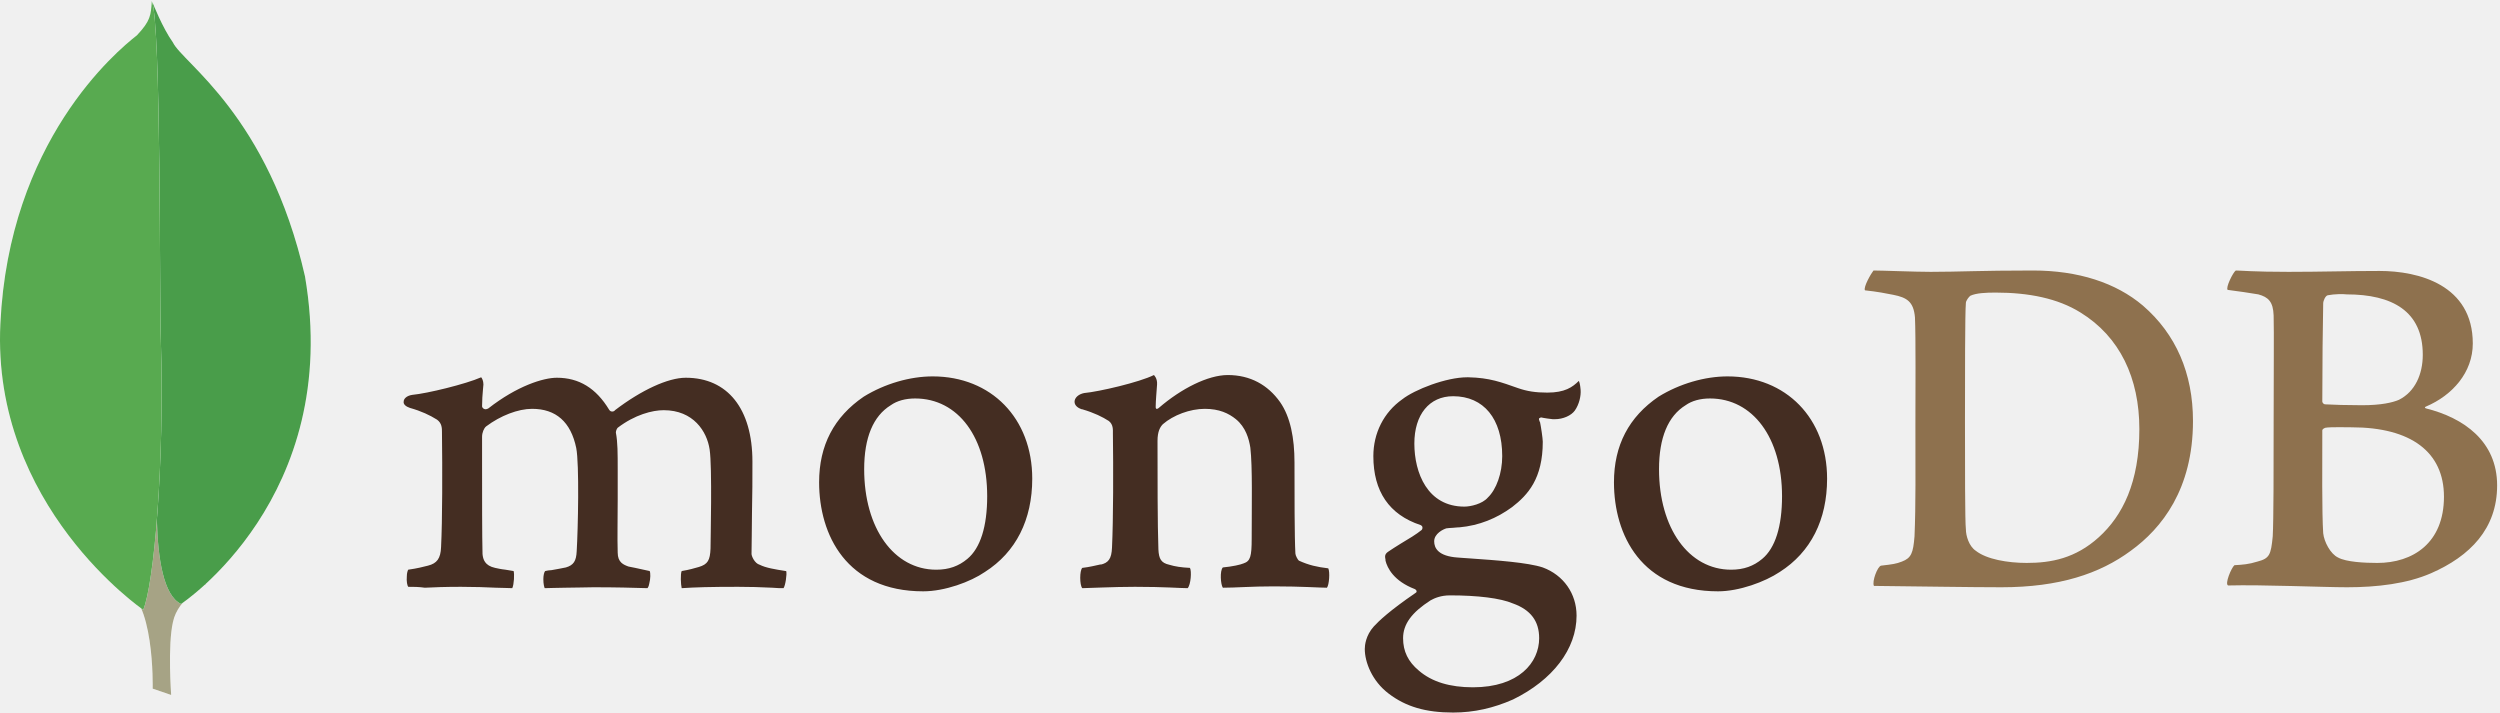
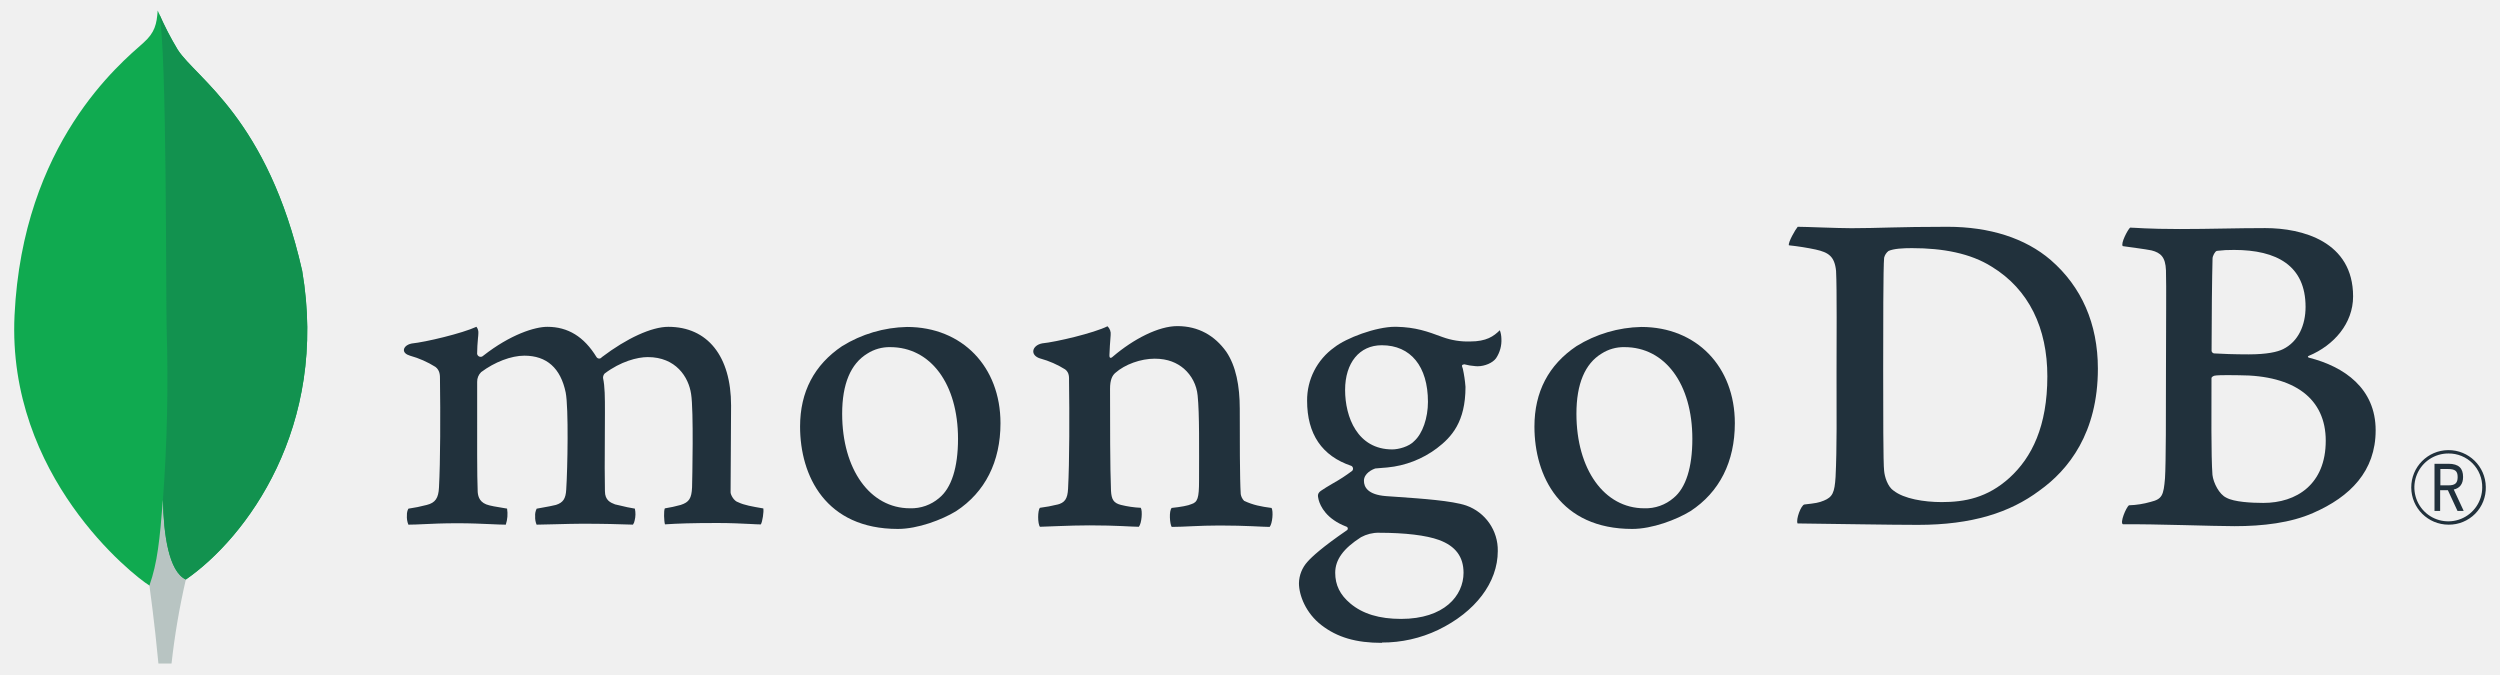
- <svg xmlns="http://www.w3.org/2000/svg" width="2500" height="713" viewBox="0 0 512 146">
-   <g fill="none" fill-rule="evenodd">
-     <path d="M476.713 60.463c-.46.092-.922 1.107-.922 1.66-.092 3.692-.184 13.474-.184 20.118 0 .185.276.554.553.554 1.384.092 4.706.184 7.567.184 3.968 0 6.275-.553 7.568-1.106 3.321-1.662 4.89-5.261 4.89-9.23 0-8.95-6.275-12.365-15.596-12.365-.646-.092-2.49-.092-3.876.185zm23.81 41.25c0-9.136-6.737-14.212-18.918-14.212-.554 0-4.43-.092-5.353.092-.277.093-.645.278-.645.555 0 6.551-.093 16.98.184 21.04.184 1.753 1.477 4.245 3.046 4.983 1.66.923 5.444 1.107 8.028 1.107 7.29 0 13.658-4.06 13.658-13.565zm-42.634-46.325c.922 0 3.69.276 10.796.276 6.737 0 12.089-.184 18.641-.184 8.028 0 19.102 2.86 19.102 14.857 0 5.906-4.153 10.613-9.597 12.92-.276.092-.276.276 0 .368 7.751 1.939 14.581 6.737 14.581 15.78 0 8.86-5.537 14.489-13.566 17.996-4.891 2.122-10.981 2.86-17.164 2.86-4.707 0-17.349-.553-24.362-.368-.738-.278.646-3.6 1.291-4.153 1.662-.093 2.953-.185 4.707-.739 2.492-.645 2.768-1.384 3.137-5.167.185-3.23.185-14.674.185-22.794 0-11.166.093-18.733 0-22.424-.092-2.86-1.107-3.784-3.137-4.338-1.57-.276-4.153-.646-6.276-.922-.462-.462 1.107-3.6 1.662-3.968zm-53.248 57.399c2.216 1.752 6.553 2.49 10.429 2.49 4.983 0 9.966-.921 14.765-5.26 4.891-4.428 8.305-11.257 8.305-22.146 0-10.429-3.968-18.919-12.089-23.901-4.614-2.862-10.52-4.06-17.349-4.06-2.03 0-3.968.092-5.167.645-.278.185-.923 1.015-.923 1.476-.185 1.846-.185 16.057-.185 24.363 0 8.582 0 20.579.185 21.963 0 1.385.645 3.507 2.03 4.43zm-20.948-57.4c1.754 0 8.49.277 11.72.277 5.815 0 9.967-.276 20.948-.276 9.228 0 16.98 2.491 22.517 7.197 6.736 5.814 10.244 13.843 10.244 23.624 0 13.935-6.368 21.964-12.736 26.578-6.366 4.706-14.672 7.474-26.484 7.474-6.275 0-17.072-.184-26.024-.277h-.092c-.461-.83.738-4.06 1.476-4.152 2.4-.277 3.046-.37 4.246-.83 1.937-.739 2.307-1.754 2.584-5.168.276-6.368.184-14.027.184-22.702 0-6.182.092-18.272-.093-22.148-.276-3.229-1.66-4.06-4.429-4.614-1.384-.276-3.23-.646-5.813-.922-.37-.647 1.291-3.507 1.752-4.06z" fill="#8E714E" />
-     <path d="M272.033 116.385c-2.307-.277-3.968-.645-5.998-1.568-.277-.185-.739-1.107-.739-1.477-.184-3.23-.184-12.458-.184-18.64 0-4.984-.83-9.321-2.953-12.366-2.492-3.508-6.09-5.537-10.705-5.537-4.06 0-9.505 2.768-14.027 6.644-.092.092-.83.739-.738-.277 0-1.015.185-3.045.277-4.43.093-1.292-.646-1.937-.646-1.937-2.953 1.476-11.258 3.414-14.304 3.69-2.214.463-2.768 2.585-.46 3.323h.092c2.49.738 4.152 1.569 5.443 2.4.923.738.831 1.753.831 2.584.092 6.92.092 17.533-.184 23.347-.092 2.307-.738 3.137-2.4 3.506l.185-.092c-1.292.277-2.307.553-3.876.738-.554.554-.554 3.507 0 4.153 1.015 0 6.367-.277 10.798-.277 6.09 0 9.228.277 10.796.277.646-.738.831-3.507.462-4.153-1.754-.092-3.046-.276-4.245-.646-1.661-.37-2.123-1.199-2.216-3.137-.183-4.892-.183-15.227-.183-22.24 0-1.938.553-2.861 1.106-3.415 2.123-1.845 5.538-3.137 8.583-3.137 2.953 0 4.89.923 6.367 2.123 2.03 1.66 2.676 4.06 2.953 5.813.461 3.968.277 11.812.277 18.641 0 3.691-.277 4.614-1.66 5.075-.647.277-2.308.647-4.246.83-.646.647-.461 3.508 0 4.154 2.676 0 5.814-.277 10.428-.277 5.721 0 9.413.277 10.89.277.46-.554.645-3.23.276-3.969zm25.562-35.25c-4.89 0-7.936 3.783-7.936 9.688 0 5.999 2.676 12.92 10.243 12.92 1.292 0 3.692-.554 4.798-1.846 1.754-1.66 2.954-4.983 2.954-8.49 0-7.659-3.784-12.273-10.059-12.273zm-.646 40.787c-1.845 0-3.138.554-3.968 1.016-3.876 2.49-5.629 4.89-5.629 7.752 0 2.675 1.015 4.797 3.23 6.643 2.676 2.307 6.367 3.415 11.073 3.415 9.413 0 13.566-5.076 13.566-10.058 0-3.508-1.754-5.815-5.352-7.106-2.584-1.108-7.29-1.662-12.92-1.662zm.646 23.994c-5.629 0-9.69-1.2-13.196-3.876-3.415-2.584-4.891-6.46-4.891-9.136 0-.738.185-2.769 1.846-4.614 1.014-1.108 3.23-3.23 8.49-6.829.184-.092.276-.184.276-.37 0-.184-.185-.369-.369-.46-4.337-1.661-5.629-4.338-5.999-5.814v-.185c-.091-.554-.276-1.107.555-1.661.646-.461 1.569-1.015 2.583-1.66 1.569-.924 3.23-1.939 4.245-2.77.185-.184.185-.368.185-.553 0-.185-.185-.37-.37-.461-6.458-2.123-9.688-6.922-9.688-14.12 0-4.706 2.122-8.951 5.905-11.627 2.584-2.03 9.044-4.522 13.289-4.522h.277c4.337.092 6.736 1.015 10.15 2.215 1.846.646 3.6.922 6 .922 3.598 0 5.167-1.107 6.458-2.398.093.184.278.646.37 1.845.092 1.2-.277 2.953-1.2 4.245-.738 1.015-2.399 1.754-4.06 1.754h-.462c-1.661-.185-2.4-.37-2.4-.37l-.368.185c-.092.185 0 .369.092.646l.093.185c.184.83.553 3.321.553 3.968 0 7.567-3.045 10.888-6.275 13.38-3.138 2.307-6.736 3.783-10.797 4.153-.092 0-.46 0-1.292.092-.461 0-1.107.093-1.2.093h-.092c-.738.184-2.583 1.107-2.583 2.675 0 1.384.83 3.046 4.798 3.323.83.092 1.66.092 2.584.185 5.26.368 11.812.83 14.857 1.845 4.245 1.568 6.921 5.352 6.921 9.874 0 6.83-4.89 13.197-13.011 17.164-3.968 1.754-7.937 2.677-12.274 2.677zm52.6-64.32c-1.937 0-3.691.46-4.983 1.383-3.598 2.215-5.444 6.645-5.444 13.104 0 12.09 6.09 20.58 14.765 20.58 2.584 0 4.614-.739 6.367-2.215 2.676-2.216 4.061-6.645 4.061-12.828 0-11.996-5.999-20.025-14.765-20.025zm1.662 39.496c-15.688 0-21.317-11.535-21.317-22.332 0-7.567 3.045-13.381 9.135-17.534 4.338-2.676 9.506-4.152 14.12-4.152 11.996 0 20.394 8.582 20.394 20.948 0 8.397-3.322 15.041-9.69 19.102-3.045 2.03-8.305 3.968-12.643 3.968h.001zM187.411 81.595c-1.938 0-3.691.461-4.984 1.384-3.598 2.215-5.444 6.645-5.444 13.104 0 12.09 6.09 20.58 14.765 20.58 2.584 0 4.614-.739 6.368-2.215 2.675-2.216 4.06-6.645 4.06-12.828 0-11.996-5.906-20.025-14.765-20.025zm1.661 39.497c-15.688 0-21.317-11.535-21.317-22.332 0-7.567 3.045-13.381 9.135-17.534 4.338-2.676 9.506-4.152 14.12-4.152 11.997 0 20.394 8.582 20.394 20.948 0 8.397-3.322 15.041-9.69 19.102-2.953 2.03-8.213 3.968-12.642 3.968zm-105.478-.923c-.185-.276-.37-1.107-.277-2.122 0-.739.185-1.2.277-1.384 1.938-.278 2.953-.555 4.06-.831 1.846-.462 2.584-1.476 2.676-3.783.278-5.537.278-16.058.185-23.348v-.185c0-.83 0-1.846-1.015-2.584-1.477-.922-3.23-1.752-5.537-2.4-.83-.275-1.384-.737-1.292-1.29 0-.554.554-1.2 1.754-1.385 3.045-.277 10.98-2.214 14.118-3.599.185.184.462.739.462 1.477l-.092 1.014c-.093 1.016-.185 2.216-.185 3.415 0 .369.37.646.738.646.185 0 .37-.092.554-.185 5.906-4.614 11.258-6.275 14.026-6.275 4.523 0 8.03 2.123 10.706 6.552.184.278.369.37.646.37.184 0 .46-.092.553-.277 5.445-4.153 10.89-6.645 14.488-6.645 8.582 0 13.658 6.368 13.658 17.165 0 3.045 0 7.013-.092 10.613 0 3.229-.092 6.182-.092 8.305 0 .46.645 1.937 1.66 2.214 1.292.646 3.046.923 5.353 1.292h.092c.185.646-.184 3.045-.553 3.507-.554 0-1.385 0-2.307-.092a136.208 136.208 0 0 0-7.014-.185c-5.721 0-8.674.092-11.536.277-.183-.738-.276-2.953 0-3.507 1.662-.276 2.492-.554 3.508-.83 1.846-.554 2.307-1.385 2.4-3.784 0-1.753.368-16.703-.186-20.302-.553-3.691-3.322-8.028-9.413-8.028-2.307 0-5.905.923-9.412 3.598-.184.185-.37.646-.37.923v.093c.37 1.937.37 4.153.37 7.567v5.998c0 4.153-.093 8.029 0 10.981 0 2.031 1.2 2.492 2.215 2.862.554.091.922.184 1.384.276.83.185 1.661.37 2.953.646.185.37.185 1.569-.092 2.584-.093.554-.278.83-.37.923-3.137-.092-6.367-.185-11.073-.185-1.384 0-3.784.093-5.814.093-1.662 0-3.23.092-4.152.092-.093-.185-.278-.83-.278-1.846 0-.83.185-1.476.37-1.661.461-.092.83-.184 1.292-.184 1.106-.185 2.03-.37 2.952-.554 1.57-.461 2.123-1.292 2.215-3.322.277-4.614.554-17.81-.092-21.133-1.107-5.352-4.152-8.028-9.044-8.028-2.86 0-6.46 1.384-9.412 3.6-.462.368-.831 1.29-.831 2.121v5.445c0 6.644 0 14.95.092 18.549.093 1.106.461 2.399 2.584 2.86.462.092 1.2.277 2.123.37l1.66.276c.186.554.093 2.769-.276 3.507-.923 0-2.03-.092-3.323-.092-1.937-.093-4.429-.185-7.197-.185-3.23 0-5.537.092-7.383.185-1.292-.185-2.307-.185-3.414-.185z" fill="#442D22" />
-     <path d="M35.053 142.317l-3.783-1.293s.462-19.286-6.46-20.67c-4.613-5.353.74-227.013 17.35-.739 0 0-5.722 2.86-6.737 7.752-1.108 4.799-.37 14.95-.37 14.95z" fill="#FFF" />
-     <path d="M35.053 142.317l-3.783-1.293s.462-19.286-6.46-20.67c-4.613-5.353.74-227.013 17.35-.739 0 0-5.722 2.86-6.737 7.752-1.108 4.799-.37 14.95-.37 14.95z" fill="#A6A385" />
-     <path d="M37.084 123.676s33.13-21.779 25.377-67.09c-7.474-32.943-25.1-43.74-27.038-47.893C33.301 5.74 31.27.573 31.27.573l1.385 91.634c0 .093-2.861 28.054 4.43 31.47" fill="#FFF" />
-     <path d="M37.084 123.676s33.13-21.779 25.377-67.09c-7.474-32.943-25.1-43.74-27.038-47.893C33.301 5.74 31.27.573 31.27.573l1.385 91.634c0 .093-2.861 28.054 4.43 31.47" fill="#499D4A" />
-     <path d="M29.333 124.875S-1.767 103.65.079 66.277C1.832 28.903 23.795 10.539 28.04 7.217c2.769-2.953 2.861-4.061 3.046-7.014 1.938 4.153 1.569 62.106 1.845 68.934.83 26.3-1.476 50.756-3.598 55.738z" fill="#FFF" />
-     <path d="M29.333 124.875S-1.767 103.65.079 66.277C1.832 28.903 23.795 10.539 28.04 7.217c2.769-2.953 2.861-4.061 3.046-7.014 1.938 4.153 1.569 62.106 1.845 68.934.83 26.3-1.476 50.756-3.598 55.738z" fill="#58AA50" />
-   </g>
+ <svg xmlns="http://www.w3.org/2000/svg" id="Layer_1" data-name="Layer 1" viewBox="0 0 1112.61 300">
+   <defs>
+     <style>.cls-1{fill:#10aa50;}.cls-2{fill:#b8c4c2;}.cls-3{fill:#12924f;}.cls-4{fill:#21313c;}</style>
+   </defs>
+   <path class="cls-1" d="M134.44,120.34C119.13,52.8,87.22,34.82,79.08,22.11a144.57,144.57,0,0,1-8.9-17.42c-.43,6-1.22,9.78-6.32,14.33C53.62,28.15,10.13,63.59,6.47,140.33c-3.41,71.55,52.6,115.67,60,120.23,5.69,2.8,12.62.06,16-2.51,27-18.53,63.89-67.93,52-137.71" />
+   <path class="cls-2" d="M72.5,222.46c-1.41,17.71-2.42,28-6,38.12,0,0,2.35,16.86,4,34.72h5.84a324.73,324.73,0,0,1,6.37-37.39C75.15,254.19,72.79,238,72.5,222.46Z" />
+   <path class="cls-3" d="M82.7,257.92h0c-7.64-3.53-9.85-20.06-10.19-35.46a725.83,725.83,0,0,0,1.65-76.35c-.4-13.36.19-123.74-3.29-139.9A134.29,134.29,0,0,0,79.08,22.1c8.14,12.72,40.06,30.7,55.36,98.24C146.36,190,109.67,239.27,82.7,257.92Z" />
+   <path class="cls-4" d="M1089.7,233.5a16.59,16.59,0,1,1,16.59-16.82,16.38,16.38,0,0,1-16.59,16.82m0-31.68a15.1,15.1,0,1,0,15,15.14,14.85,14.85,0,0,0-15-15.14m4,25.58-4.28-9.23h-3.45v9.23h-2.51v-21h6.19c4.61,0,6.53,2,6.53,5.87,0,3.08-1.45,5-4.15,5.59l4.42,9.51ZM1086.07,216h3.63c2.94,0,4.06-1,4.06-3.68s-1.07-3.59-4.38-3.59h-3.31Z" />
+   <path class="cls-4" d="M842.79,218.38c4.49,3.59,13.46,5.07,21.37,5.07,10.25,0,20.3-1.9,30.12-10.77,10-9.09,16.88-23,16.88-45.21,0-21.34-8.12-38.66-24.78-48.8-9.4-5.91-21.58-8.24-35.47-8.24-4,0-8.12.21-10.46,1.27a5.49,5.49,0,0,0-1.93,3c-.42,3.8-.42,32.74-.42,49.85,0,17.54,0,42,.42,45,.22,2.54,1.5,7,4.27,8.87M800.15,100.93c3.63,0,17.43.63,23.85.63,12,0,20.29-.63,42.72-.63,18.8,0,34.62,5.07,45.93,14.78,13.68,11.84,21,28.31,21,48.38,0,28.52-13,45-26.07,54.29-13,9.72-29.91,15.21-54,15.21-12.82,0-34.83-.42-53.2-.63H800c-.86-1.69,1.57-8.28,3.07-8.45,5-.56,6.32-.76,8.62-1.71,3.88-1.59,4.79-3.57,5.22-10.54.64-13.1.43-28.73.43-46.48,0-12.67.21-37.39-.21-45.21-.65-6.54-3.41-8.23-9-9.5a116.24,116.24,0,0,0-12-1.9c-.42-1.27,2.86-7,3.93-8.24" />
+   <path class="cls-4" d="M986.6,111.65c-.85.21-1.92,2.33-1.92,3.38-.22,7.61-.43,27.46-.43,41.19a1.36,1.36,0,0,0,1.07,1.06c2.77.21,9.61.43,15.38.43,8.12,0,12.82-1.06,15.38-2.33,6.84-3.38,10-10.78,10-18.8,0-18.38-12.82-25.35-31.83-25.35a57.35,57.35,0,0,0-7.69.42m48.5,84.5c0-18.59-13.68-29.15-38.68-29.15-1.06,0-9-.21-10.89.21-.64.21-1.28.63-1.28,1.06,0,13.31-.22,34.64.43,43.09.43,3.59,3,8.66,6.19,10.14,3.42,1.9,11.11,2.32,16.45,2.32,14.74,0,27.78-8.23,27.78-27.67M948,101.3c1.93,0,7.61.63,22.14.63,13.67,0,24.78-.42,38-.42,16.45,0,39.09,5.92,39.09,30.42,0,12-8.54,21.76-19.65,26.41-.64.21-.64.63,0,.84,15.81,4,29.69,13.73,29.69,32.32,0,18.17-11.32,29.58-27.77,36.76-10,4.44-22.43,5.91-35,5.91-9.61,0-35.37-1-49.69-.84-1.5-.63,1.37-7.4,2.65-8.45a39.38,39.38,0,0,0,9.69-1.52c5.12-1.26,5.73-2.91,6.37-10.52.43-6.55.43-30,.43-46.69,0-22.82.22-38.23,0-45.84-.21-5.91-2.35-7.82-6.41-8.87-3.2-.64-8.54-1.27-12.81-1.9-1.07-1.06,2.22-7.4,3.28-8.24" />
+   <path class="cls-4" d="M181.75,233.5a9.26,9.26,0,0,1-.65-4.27,5.43,5.43,0,0,1,.65-2.85,72.58,72.58,0,0,0,8.2-1.67c3.78-.94,5.2-3,5.42-7.82.62-11.39.66-32.76.44-47.78v-.44c0-1.62,0-3.82-2-5.37a42.94,42.94,0,0,0-11.33-5c-1.79-.53-2.78-1.47-2.73-2.57s1.18-2.4,3.51-2.86c6.19-.63,22.41-4.5,28.78-7.44a4.22,4.22,0,0,1,.85,3c0,.66-.1,1.36-.17,2.08-.18,2.12-.38,4.53-.38,6.93a1.58,1.58,0,0,0,2.68.91c12.13-9.51,23-12.9,28.57-12.9,9.17,0,16.31,4.38,21.84,13.4a1.47,1.47,0,0,0,1.24.73,1.42,1.42,0,0,0,1.16-.62c11.15-8.46,22.2-13.51,29.6-13.51,17.48,0,27.93,13.09,27.93,35,0,6.3-.06,14.29-.12,21.74-.05,6.54-.1,12.67-.1,16.91,0,1,1.38,3.88,3.45,4.45,2.56,1.25,6.25,1.89,10.92,2.69l.18,0c.35,1.26-.39,6.15-1.1,7.15-1.16,0-2.76-.1-4.76-.2-3.63-.18-8.61-.43-14.4-.43-11.62,0-17.69.22-23.49.6-.44-1.45-.59-6.13-.06-7.11A61.55,61.55,0,0,0,303,224.7c3.7-1.22,4.77-2.9,5-7.81.09-3.49.76-34.24-.43-41.54-1.1-7.57-6.8-16.43-19.27-16.43-4.63,0-12.1,1.93-19.22,7.33a2.8,2.8,0,0,0-.7,1.81v.15c.84,3.94.84,8.54.84,15.49,0,4,0,8.17-.05,12.34-.05,8.48-.09,16.48.05,22.53,0,4.12,2.49,5.11,4.5,5.9,1.09.24,1.95.45,2.82.65,1.67.41,3.41.83,6,1.24a11.49,11.49,0,0,1-.1,5.32,4.26,4.26,0,0,1-.75,1.81c-6.46-.22-13.09-.41-22.66-.41-2.9,0-7.63.12-11.81.23-3.39.09-6.59.18-8.41.19a8.24,8.24,0,0,1-.64-3.68,6.38,6.38,0,0,1,.67-3.44l2.57-.47c2.24-.4,4.18-.74,6-1.2,3.16-1,4.35-2.72,4.58-6.75.62-9.4,1.1-36.49-.23-43.27-2.26-10.88-8.45-16.4-18.41-16.4-5.83,0-13.2,2.81-19.22,7.32a5.86,5.86,0,0,0-1.77,4.35c0,3.23,0,7.07,0,11.19,0,13.6-.09,30.53.24,37.85.2,2.26,1,4.94,5.23,5.92.93.27,2.53.53,4.39.84,1.07.18,2.24.37,3.45.59a15.16,15.16,0,0,1-.57,7.15c-1.86,0-4.15-.12-6.77-.23-4-.18-9-.4-14.65-.4-6.68,0-11.33.22-15.06.4-2.51.12-4.68.22-6.85.23" />
+   <path class="cls-4" d="M396.2,154.49A18.22,18.22,0,0,0,386,157.36c-7.42,4.51-11.2,13.52-11.2,26.76,0,24.78,12.41,42.09,30.18,42.09A19,19,0,0,0,418,221.6c5.46-4.45,8.36-13.55,8.36-26.29,0-24.41-12.13-40.82-30.18-40.82m3.42,80.91c-32.1,0-43.53-23.55-43.53-45.58,0-15.39,6.29-27.42,18.7-35.77a57.11,57.11,0,0,1,28.89-8.54c24.49,0,41.6,17.61,41.6,42.84,0,17.14-6.83,30.68-19.76,39.14-6.21,3.8-17,7.91-25.9,7.91" />
+   <path class="cls-4" d="M723,154.49a18.17,18.17,0,0,0-10.22,2.87c-7.42,4.51-11.2,13.52-11.2,26.76,0,24.78,12.41,42.09,30.18,42.09a19,19,0,0,0,13.06-4.61c5.46-4.45,8.35-13.55,8.35-26.29,0-24.41-12.12-40.82-30.17-40.82m3.42,80.91c-32.1,0-43.53-23.55-43.53-45.57,0-15.41,6.29-27.43,18.71-35.78a57,57,0,0,1,28.88-8.54c24.49,0,41.6,17.62,41.6,42.83,0,17.16-6.83,30.69-19.76,39.14-6.21,3.81-17,7.92-25.9,7.92" />
+   <path class="cls-4" d="M614.92,153.65c-9.89,0-16.29,7.81-16.29,19.9s5.51,26.46,21,26.46c2.66,0,7.48-1.18,9.87-3.81,3.6-3.31,6-10.15,6-17.37,0-15.77-7.68-25.18-20.53-25.18m-1.28,83.44a16.29,16.29,0,0,0-8,2c-7.83,5-11.46,10-11.46,15.81,0,5.44,2.11,9.77,6.65,13.61,5.5,4.66,12.92,6.93,22.67,6.93,19.19,0,27.79-10.32,27.79-20.54,0-7.12-3.57-11.89-10.92-14.59-5.66-2.07-15.12-3.21-26.7-3.21m1.28,49c-11.52,0-19.82-2.43-26.91-7.89-6.9-5.32-10-13.22-10-18.68a14.61,14.61,0,0,1,3.78-9.5c2-2.28,6.65-6.55,17.4-13.94a.92.92,0,0,0,.56-.85.89.89,0,0,0-.68-.88c-8.85-3.39-11.52-9-12.33-12,0-.11,0-.28-.09-.47-.25-1.18-.49-2.3,1.12-3.45,1.24-.88,3.22-2.06,5.34-3.31a71.89,71.89,0,0,0,8.59-5.59,1.41,1.41,0,0,0-.36-2.2c-13.1-4.4-19.7-14.13-19.7-29a28.83,28.83,0,0,1,12.1-23.73c5.27-4.17,18.5-9.18,27.07-9.18h.5c8.81.21,13.78,2.06,20.66,4.6a32.84,32.84,0,0,0,12.22,1.94c7.29,0,10.48-2.31,13.22-5a11.47,11.47,0,0,1,.7,3.78,14.22,14.22,0,0,1-2.38,8.68c-1.49,2.07-5,3.57-8.21,3.57-.33,0-.65,0-1-.05a26.94,26.94,0,0,1-5-.83l-.82.29c-.26.38-.09.8.12,1.34a1.7,1.7,0,0,1,.12.33,58.52,58.52,0,0,1,1.19,8.1c0,15.55-6.13,22.32-12.76,27.34a43.56,43.56,0,0,1-22,8.52h0c-.17,0-1,.07-2.56.21-1,.09-2.3.21-2.49.21l-.19,0c-1.44.4-5.2,2.19-5.2,5.52,0,2.76,1.7,6.19,9.83,6.81l5.26.37c10.72.75,24.11,1.68,30.41,3.81a21.06,21.06,0,0,1,14.07,20.27c0,13.95-9.92,27.07-26.53,35.09a57.66,57.66,0,0,1-25.09,5.63" />
+   <path class="cls-4" d="M565.86,226.06c-4.7-.63-8.13-1.27-12.18-3.17a5.6,5.6,0,0,1-1.5-3c-.43-6.55-.43-25.56-.43-38,0-10.15-1.7-19-6-25.35-5.13-7.19-12.39-11.41-21.79-11.41-8.33,0-19.44,5.7-28.62,13.52-.22.21-1.63,1.55-1.6-.53s.35-6.3.55-9a4.63,4.63,0,0,0-1.4-3.92c-6,3-22.83,7-29.06,7.61-4.54.88-5.69,5.25-.84,6.76l.07,0a41.46,41.46,0,0,1,11,4.84c1.92,1.48,1.71,3.59,1.71,5.28.21,14.15.21,35.91-.43,47.74-.21,4.65-1.5,6.34-4.92,7.19l.32-.11a66.46,66.46,0,0,1-7.91,1.48c-1.07,1.05-1.07,7.18,0,8.45,2.14,0,13-.63,22-.63,12.38,0,18.79.63,22,.63,1.29-1.48,1.71-7.18.86-8.45a45,45,0,0,1-8.77-1.27c-3.41-.84-4.27-2.54-4.48-6.33-.42-9.94-.42-31.06-.42-45.43,0-4,1.06-5.91,2.34-7,4.27-3.8,11.33-6.33,17.52-6.33,6,0,10,1.9,13,4.43A18.1,18.1,0,0,1,533,176c.85,8,.63,24.09.63,38,0,7.61-.63,9.52-3.41,10.36-1.28.63-4.7,1.27-8.76,1.69-1.28,1.27-.86,7.18,0,8.45,5.55,0,12-.63,21.36-.63,11.75,0,19.23.63,22.22.63,1.28-1.48,1.71-7,.86-8.45" />
</svg>
